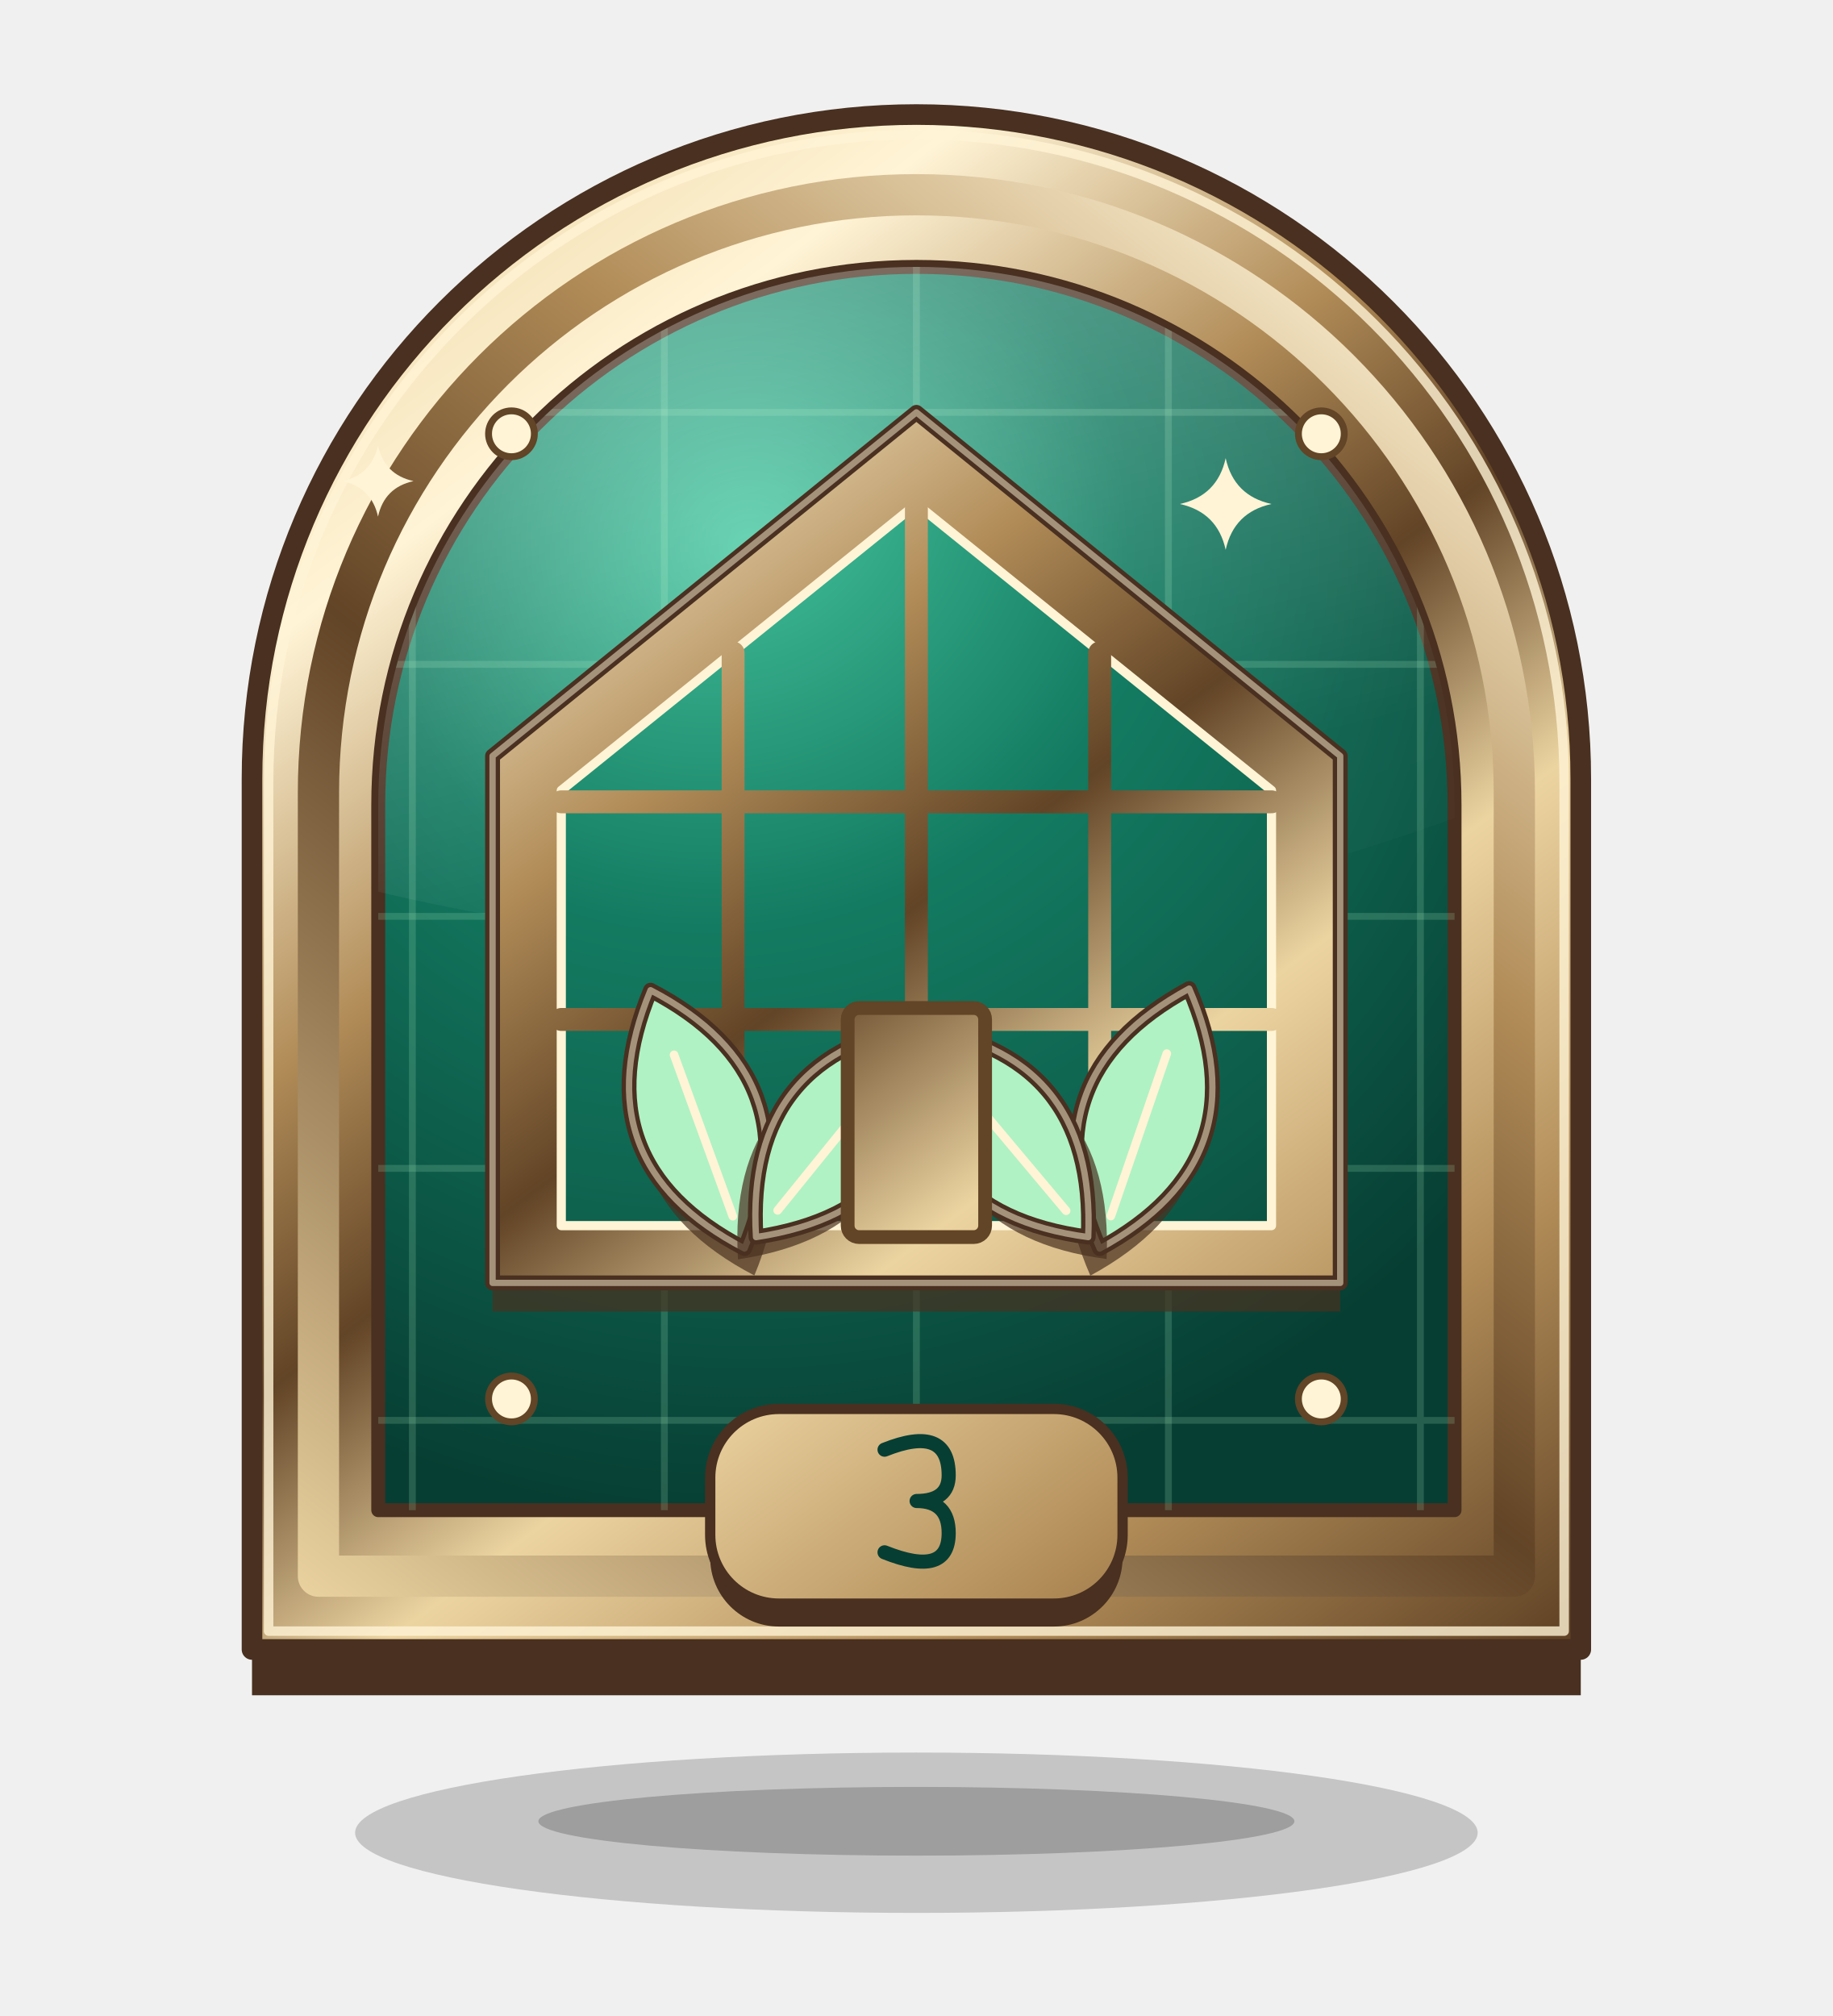
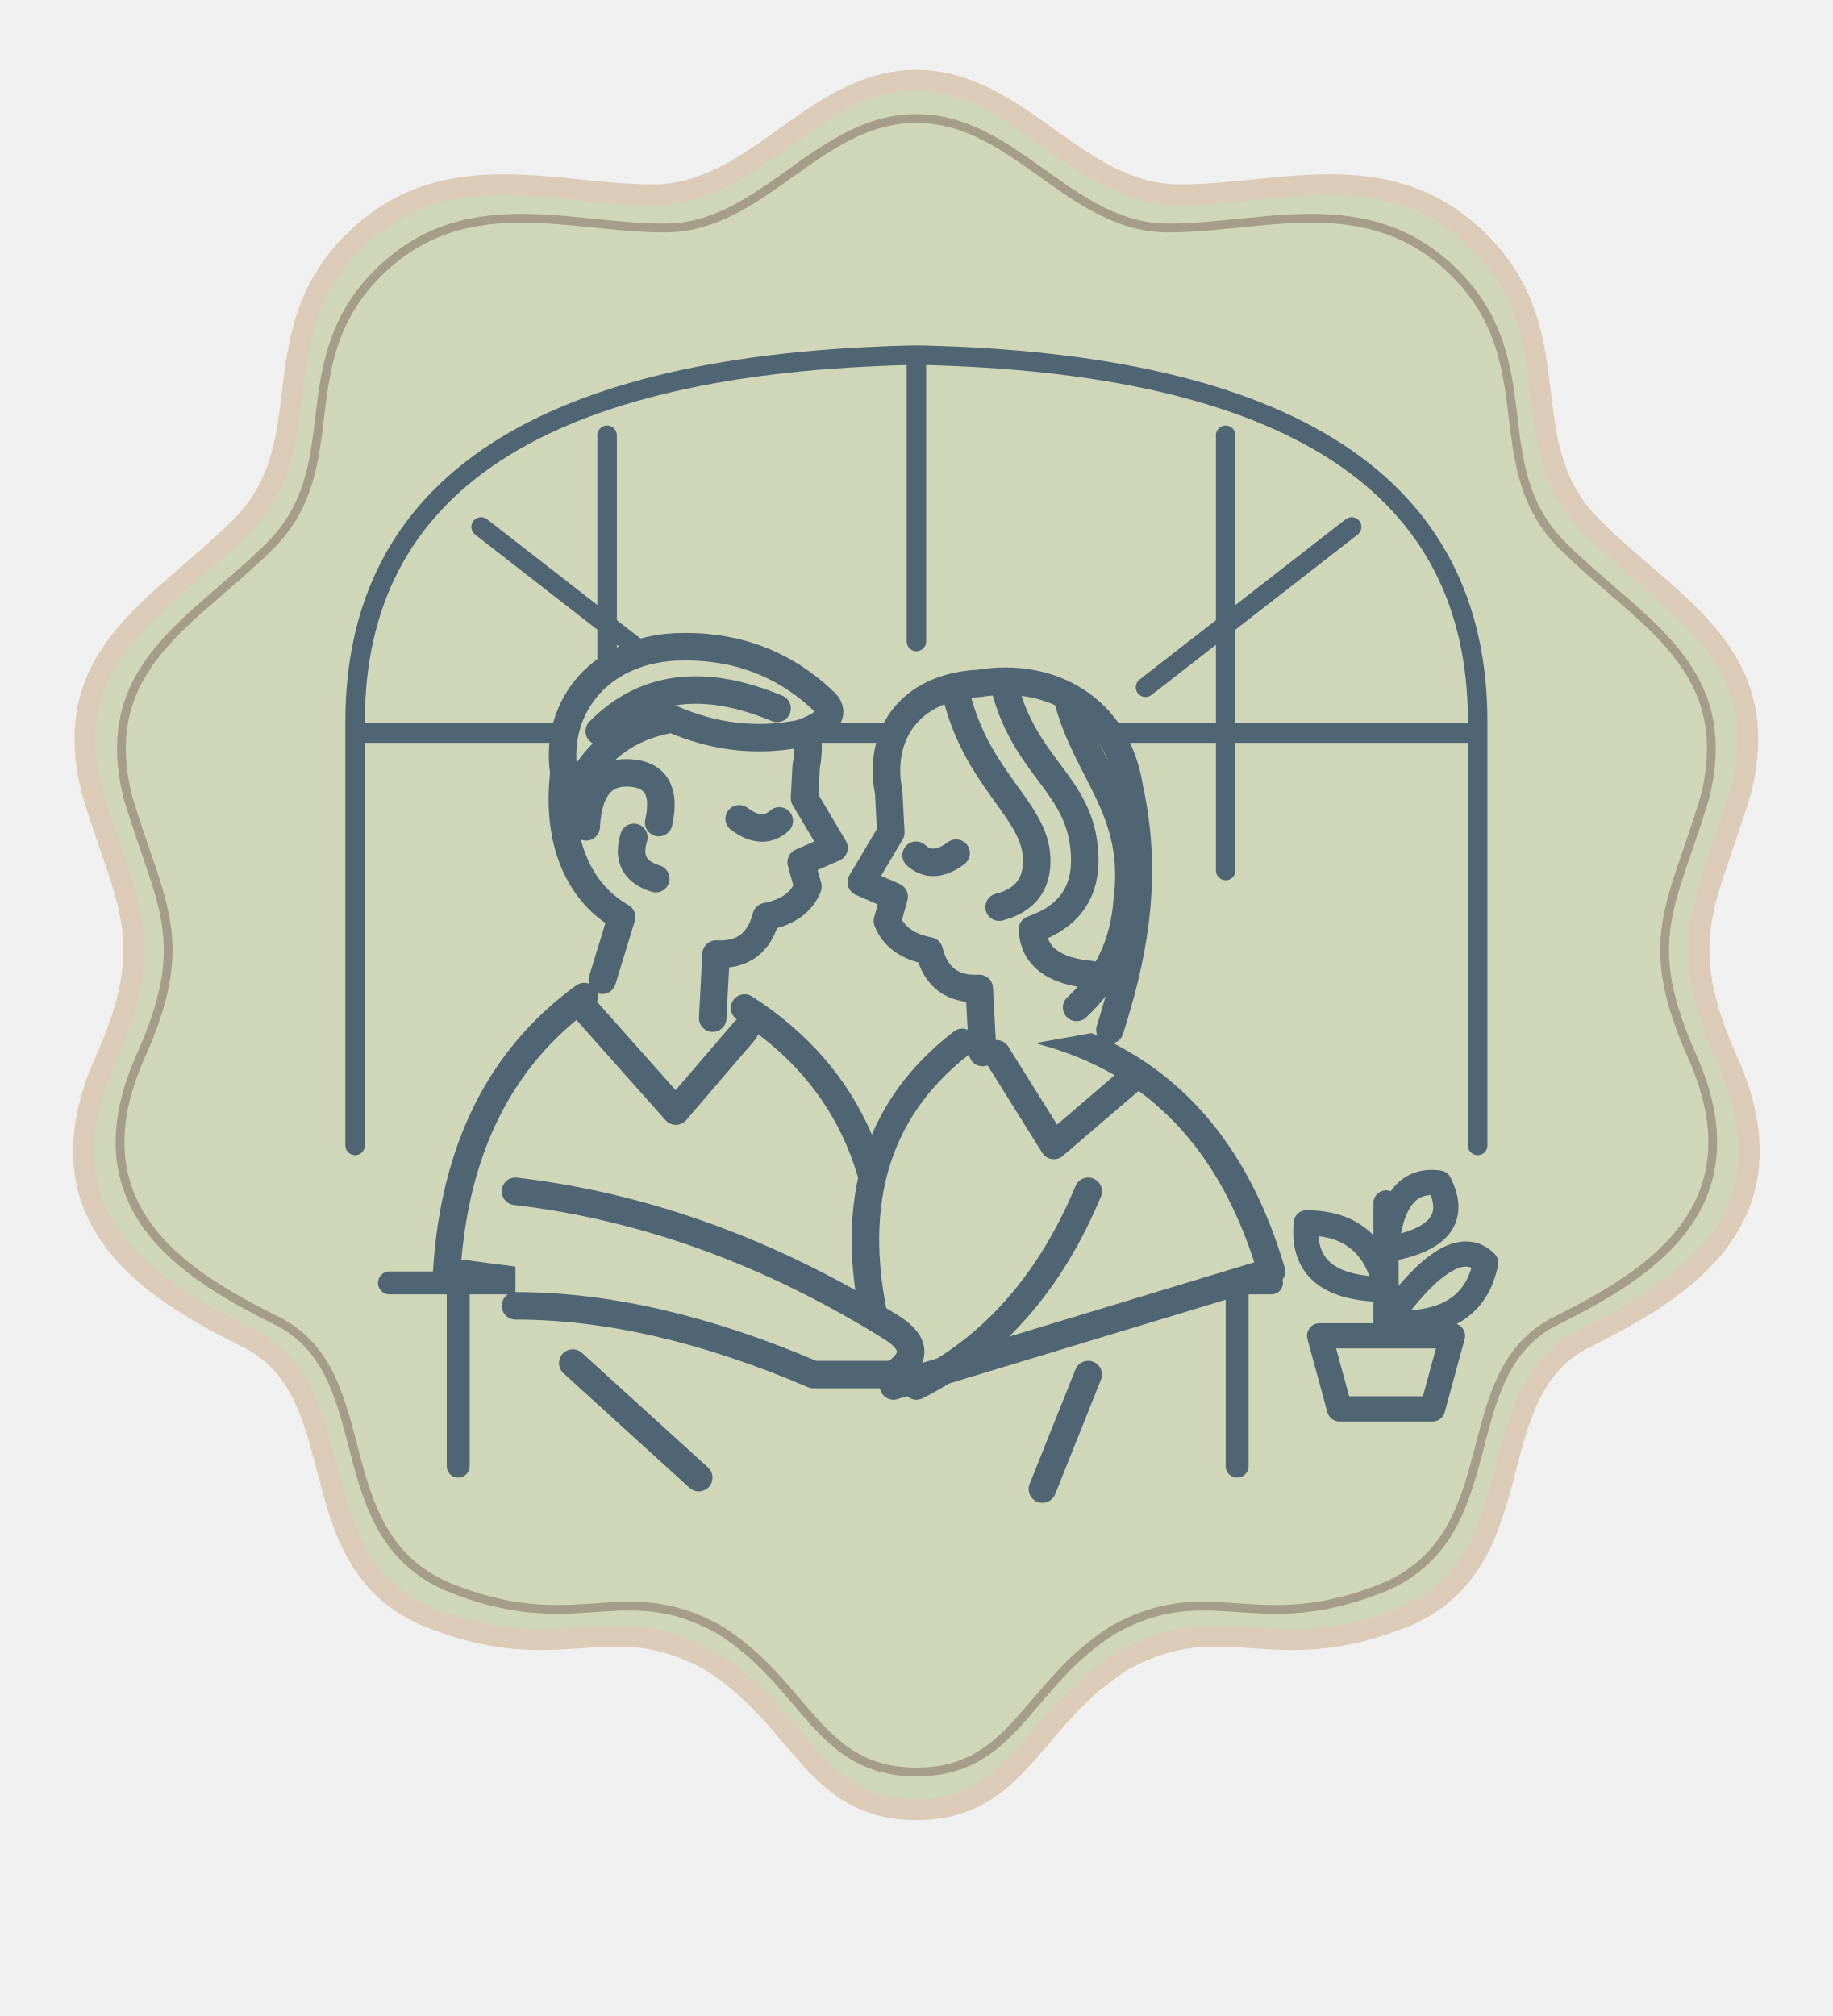
- <svg xmlns="http://www.w3.org/2000/svg" viewBox="0 0 160 176" aria-hidden="true" focusable="false" class="oa-badge-art" data-badge-art="duo-veranda-3" data-art-motif="glasshouse" data-locked="false">
+ <svg xmlns="http://www.w3.org/2000/svg" viewBox="0 0 160 176" aria-hidden="true" focusable="false" data-badge-art="duo-veranda-3" data-art-motif="together-under-the-glass-roof">
  <defs>
-     <linearGradient id="oba-asset-duo-veranda-3-e-metal" x1="25" y1="15" x2="126" y2="150" gradientUnits="userSpaceOnUse">
-       <stop stop-color="#ecd4a1" />
-       <stop offset=".19" stop-color="#fff4d6" />
-       <stop offset=".37" stop-color="#b18c58" />
-       <stop offset=".5" stop-color="#624426" />
-       <stop offset=".64" stop-color="#ecd4a1" />
-       <stop offset=".82" stop-color="#b18c58" />
-       <stop offset="1" stop-color="#624426" />
-     </linearGradient>
-     <linearGradient id="oba-asset-duo-veranda-3-e-bevel" x1="25" y1="151" x2="130" y2="18" gradientUnits="userSpaceOnUse">
-       <stop stop-color="#ecd4a1" />
-       <stop offset=".46" stop-color="#624426" />
-       <stop offset=".7" stop-color="#b18c58" />
-       <stop offset="1" stop-color="#fff4d6" />
-     </linearGradient>
-     <radialGradient id="oba-asset-duo-veranda-3-e-enamel" cx="62" cy="40" r="105" gradientUnits="userSpaceOnUse">
-       <stop stop-color="#4acaa3" />
-       <stop offset=".39" stop-color="#137b61" />
-       <stop offset="1" stop-color="#073e33" />
-     </radialGradient>
-     <linearGradient id="oba-asset-duo-veranda-3-e-accent" x1="49" y1="39" x2="112" y2="119" gradientUnits="userSpaceOnUse">
-       <stop stop-color="#b0f2c4" />
-       <stop offset=".34" stop-color="#ddc76d" />
-       <stop offset="1" stop-color="#137b61" />
-     </linearGradient>
-     <linearGradient id="oba-asset-duo-veranda-3-e-gloss" x1="60" y1="20" x2="83" y2="111" gradientUnits="userSpaceOnUse">
-       <stop stop-color="#ffffff" stop-opacity=".32" />
-       <stop offset=".6" stop-color="#ffffff" stop-opacity=".02" />
-       <stop offset="1" stop-color="#ffffff" stop-opacity="0" />
-     </linearGradient>
-     <clipPath id="oba-asset-duo-veranda-3-e-field">
-       <path d="M22 144V68A58 58 0 0 1 138 68V144Z" fill="#fff" transform="translate(80 80) scale(.81) translate(-80 -80)" />
+     <clipPath id="oba-asset-duo-veranda-3-e-scene">
+       <path d="M80 7 C89 7 94 17 103 17 C112 17 122 13 130 22 C137 30 132 39 139 46 C146 53 155 57 152 69 C149 79 146 82 151 93 C157 107 146 113 138 117 C129 122 134 136 123 141 C111 146 107 140 98 145 C90 150 89 158 80 158 C71 158 70 150 62 145 C53 140 49 146 37 141 C26 136 31 122 22 117 C14 113 3 107 9 93 C14 82 11 79 8 69 C5 57 14 53 21 46 C28 39 23 30 30 22 C38 13 48 17 57 17 C66 17 71 7 80 7Z" transform="translate(80 83) scale(.92) translate(-80 -83)" />
    </clipPath>
  </defs>
-   <ellipse cx="80" cy="160" rx="49" ry="7" fill="#000" opacity=".18" />
-   <ellipse cx="80" cy="159" rx="33" ry="3" fill="#000" opacity=".2" />
-   <path d="M22 144V68A58 58 0 0 1 138 68V144Z" fill="#493020" transform="translate(0 4)" />
-   <path d="M22 144V68A58 58 0 0 1 138 68V144Z" fill="url(#oba-asset-duo-veranda-3-e-metal)" stroke="#493020" stroke-width="1.8" stroke-linejoin="round" stroke-linecap="round" />
-   <path d="M22 144V68A58 58 0 0 1 138 68V144Z" fill="none" stroke="#fff4d6" stroke-width="0.85" stroke-linejoin="round" stroke-linecap="round" transform="translate(80 80) scale(.975) translate(-80 -80)" opacity=".8" />
-   <path d="M22 144V68A58 58 0 0 1 138 68V144Z" fill="none" stroke="url(#oba-asset-duo-veranda-3-e-bevel)" stroke-width="4" stroke-linejoin="round" stroke-linecap="round" transform="translate(80 80) scale(.9) translate(-80 -80)" />
-   <path d="M22 144V68A58 58 0 0 1 138 68V144Z" fill="url(#oba-asset-duo-veranda-3-e-enamel)" stroke="#493020" stroke-width="1.5" stroke-linejoin="round" stroke-linecap="round" transform="translate(80 80) scale(.81) translate(-80 -80)" />
-   <g clip-path="url(#oba-asset-duo-veranda-3-e-field)">
-     <path d="M36 23V138M23 36H138" fill="none" stroke="#b0f2c4" stroke-width="0.6" stroke-linejoin="round" stroke-linecap="round" opacity=".18" />
-     <path d="M58 23V138M23 58H138" fill="none" stroke="#b0f2c4" stroke-width="0.6" stroke-linejoin="round" stroke-linecap="round" opacity=".18" />
-     <path d="M80 23V138M23 80H138" fill="none" stroke="#b0f2c4" stroke-width="0.6" stroke-linejoin="round" stroke-linecap="round" opacity=".18" />
-     <path d="M102 23V138M23 102H138" fill="none" stroke="#b0f2c4" stroke-width="0.6" stroke-linejoin="round" stroke-linecap="round" opacity=".18" />
-     <path d="M124 23V138M23 124H138" fill="none" stroke="#b0f2c4" stroke-width="0.6" stroke-linejoin="round" stroke-linecap="round" opacity=".18" />
-     <path d="M14 18H147V63Q78 96 14 72Z" fill="url(#oba-asset-duo-veranda-3-e-gloss)" />
-   </g>
-   <circle cx="44.65" cy="122.13" r="2" fill="#fff4d6" stroke="#624426" stroke-width="0.6" />
-   <circle cx="44.65" cy="37.87" r="2" fill="#fff4d6" stroke="#624426" stroke-width="0.6" />
-   <circle cx="115.35" cy="37.87" r="2" fill="#fff4d6" stroke="#624426" stroke-width="0.6" />
-   <circle cx="115.35" cy="122.13" r="2" fill="#fff4d6" stroke="#624426" stroke-width="0.6" />
-   <path d="M43 112V66L80 36L117 66V112Z" fill="#493020" transform="translate(0 2.5)" opacity=".7" />
-   <path d="M43 112V66L80 36L117 66V112Z" fill="url(#oba-asset-duo-veranda-3-e-metal)" stroke="#493020" stroke-width="1.3" stroke-linejoin="round" stroke-linecap="round" />
-   <path d="M43 112V66L80 36L117 66V112Z" fill="none" stroke="#fff4d6" stroke-width="0.55" stroke-linejoin="round" stroke-linecap="round" opacity=".5" />
-   <path d="M49 107V69L80 44L111 69V107Z" fill="url(#oba-asset-duo-veranda-3-e-enamel)" stroke="#fff4d6" stroke-width="0.8" stroke-linejoin="round" stroke-linecap="round" />
-   <path d="M80 44V108M49 70H111M64 57V108M96 57V108M49 89H111" fill="none" stroke="url(#oba-asset-duo-veranda-3-e-metal)" stroke-width="2" stroke-linejoin="round" stroke-linecap="round" />
-   <g transform="translate(65 109) rotate(-20)">
-     <path d="M0 0Q-11-12 0-24Q11-12 0 0Z" fill="#493020" transform="translate(0 2.5)" opacity=".7" />
-     <path d="M0 0Q-11-12 0-24Q11-12 0 0Z" fill="url(#oba-asset-duo-veranda-3-e-accent)" stroke="#493020" stroke-width="1.3" stroke-linejoin="round" stroke-linecap="round" />
-     <path d="M0 0Q-11-12 0-24Q11-12 0 0Z" fill="none" stroke="#fff4d6" stroke-width="0.55" stroke-linejoin="round" stroke-linecap="round" opacity=".5" />
-     <path d="M0-3V-18" fill="none" stroke="#fff4d6" stroke-width="0.75" stroke-linejoin="round" stroke-linecap="round" />
-   </g>
-   <g transform="translate(66 108) rotate(39)">
-     <path d="M0 0Q-11-12 0-24Q11-12 0 0Z" fill="#493020" transform="translate(0 2.5)" opacity=".7" />
-     <path d="M0 0Q-11-12 0-24Q11-12 0 0Z" fill="url(#oba-asset-duo-veranda-3-e-accent)" stroke="#493020" stroke-width="1.3" stroke-linejoin="round" stroke-linecap="round" />
-     <path d="M0 0Q-11-12 0-24Q11-12 0 0Z" fill="none" stroke="#fff4d6" stroke-width="0.55" stroke-linejoin="round" stroke-linecap="round" opacity=".5" />
-     <path d="M0-3V-18" fill="none" stroke="#fff4d6" stroke-width="0.75" stroke-linejoin="round" stroke-linecap="round" />
-   </g>
-   <g transform="translate(96 109) rotate(19)">
-     <path d="M0 0Q-11-12 0-24Q11-12 0 0Z" fill="#493020" transform="translate(0 2.5)" opacity=".7" />
-     <path d="M0 0Q-11-12 0-24Q11-12 0 0Z" fill="url(#oba-asset-duo-veranda-3-e-accent)" stroke="#493020" stroke-width="1.3" stroke-linejoin="round" stroke-linecap="round" />
-     <path d="M0 0Q-11-12 0-24Q11-12 0 0Z" fill="none" stroke="#fff4d6" stroke-width="0.55" stroke-linejoin="round" stroke-linecap="round" opacity=".5" />
-     <path d="M0-3V-18" fill="none" stroke="#fff4d6" stroke-width="0.75" stroke-linejoin="round" stroke-linecap="round" />
-   </g>
-   <g transform="translate(95 108) rotate(-40)">
-     <path d="M0 0Q-11-12 0-24Q11-12 0 0Z" fill="#493020" transform="translate(0 2.5)" opacity=".7" />
-     <path d="M0 0Q-11-12 0-24Q11-12 0 0Z" fill="url(#oba-asset-duo-veranda-3-e-accent)" stroke="#493020" stroke-width="1.3" stroke-linejoin="round" stroke-linecap="round" />
-     <path d="M0 0Q-11-12 0-24Q11-12 0 0Z" fill="none" stroke="#fff4d6" stroke-width="0.55" stroke-linejoin="round" stroke-linecap="round" opacity=".5" />
-     <path d="M0-3V-18" fill="none" stroke="#fff4d6" stroke-width="0.75" stroke-linejoin="round" stroke-linecap="round" />
-   </g>
-   <rect x="74" y="88" width="12" height="20" rx="1" fill="url(#oba-asset-duo-veranda-3-e-metal)" stroke="#624426" stroke-width="1.2" />
-   <path d="M107 40Q107.72 43.28 111 44Q107.72 44.72 107 48Q106.28 44.72 103 44Q106.28 43.28 107 40Z" fill="#fff4d6" />
-   <rect x="62" y="125" width="36" height="17" rx="6" fill="#493020" />
-   <rect x="62" y="123" width="36" height="17" rx="6" fill="url(#oba-asset-duo-veranda-3-e-metal)" stroke="#493020" stroke-width="0.9" />
-   <g transform="translate(77.22 126) scale(0.56)">
-     <g transform="translate(0 0)">
-       <path d="M0 1Q10-3 10 5Q10 9 5 9Q10 9 10 14Q10 21 0 17" fill="none" stroke="#073e33" stroke-width="2.2" stroke-linejoin="round" stroke-linecap="round" />
+   <path d="M80 7 C89 7 94 17 103 17 C112 17 122 13 130 22 C137 30 132 39 139 46 C146 53 155 57 152 69 C149 79 146 82 151 93 C157 107 146 113 138 117 C129 122 134 136 123 141 C111 146 107 140 98 145 C90 150 89 158 80 158 C71 158 70 150 62 145 C53 140 49 146 37 141 C26 136 31 122 22 117 C14 113 3 107 9 93 C14 82 11 79 8 69 C5 57 14 53 21 46 C28 39 23 30 30 22 C38 13 48 17 57 17 C66 17 71 7 80 7Z" fill="#D0D6B8" stroke="#DCCCB7" stroke-width="1.8" />
+   <path d="M80 7 C89 7 94 17 103 17 C112 17 122 13 130 22 C137 30 132 39 139 46 C146 53 155 57 152 69 C149 79 146 82 151 93 C157 107 146 113 138 117 C129 122 134 136 123 141 C111 146 107 140 98 145 C90 150 89 158 80 158 C71 158 70 150 62 145 C53 140 49 146 37 141 C26 136 31 122 22 117 C14 113 3 107 9 93 C14 82 11 79 8 69 C5 57 14 53 21 46 C28 39 23 30 30 22 C38 13 48 17 57 17 C66 17 71 7 80 7Z" transform="translate(80 83) scale(.956) translate(-80 -83)" fill="none" stroke="#A59C89" stroke-width=".8" />
+   <g clip-path="url(#oba-asset-duo-veranda-3-e-scene)" fill="none" stroke="#4F6573" stroke-width="2.4" stroke-linecap="round" stroke-linejoin="round">
+     <path d="M31 100 L31 63 Q31 32 80 31 Q129 32 129 63 L129 100 M32 64 L128 64 M80 32 L80 56 M53 38 L53 72 M107 38 L107 76 M42 46 L60 60 M118 46 L100 60" stroke-width="1.7" />
+     <path d="M34 112 L111 112 M40 113 L40 128 M108 113 L108 128" stroke-width="2" />
+     <path d="M51 87 Q40 95 39 111 L77 116 Q79 97 65 88" fill="#D0D6B8" />
+     <path d="M91 90 Q106 94 111 111 L78 121 Q71 101 84 91" fill="#D0D6B8" />
+     <g transform="translate(61 72) rotate(3) scale(0.7 0.7)" stroke-width="3.429">
+       <path d="M-11 20 L-9 12 C-15 9-18 2-17-7 C-17-16-10-22 0-21 C9-21 14-15 13-8 L13-4 L17 2 L13 4 L14 7 Q13 10 9 11 Q8 16 3 16 L3 24" fill="#D0D6B8" />
+       <path d="M-17-5 C-19-13-14-21-4-22 Q7-23 15-16 Q17-14 12-12 Q4-10-4-13 Q-13-11-16-2" fill="#D0D6B8" />
+       <path d="M-13-11 Q-5-20 9-15 M-14 1 Q-14-6-9-6 Q-4-6-5 0 M-8 2 Q-9 6-5 7" />
+       <path d="M5-1 Q8 1 10-1" />
+     </g>
+     <g transform="translate(87 75) rotate(-3) scale(-0.7 0.7)" stroke-width="3.429">
+       <path d="M-13 22 C-16 14-19 4-17-8 C-16-18-8-23 1-22 C10-22 14-16 13-9 L13-4 L17 2 L13 4 L14 7 Q13 10 9 11 Q8 16 3 16 L3 24" fill="#D0D6B8" />
+       <path d="M-2-22 C-4-11-11-9-11 0 Q-11 7-4 9 Q-4 14-11 15 M4-21 C2-10-5-6-5 0 Q-5 5 0 6 M-10-19 C-12-10-18-5-16 6 Q-15 14-9 19" />
+       <path d="M5-1 Q8 1 10-1" />
+     </g>
+     <path d="M51 88 L59 97 L65 90 M87 92 L92 100 L99 94" />
+     <path d="M45 104 Q62 106 78 116 Q81 118 78 120 L71 120 Q57 114 45 114" fill="#D0D6B8" />
+     <path d="M95 104 Q90 116 80 121 M50 119 L61 129 M95 120 L91 130" />
+     <g transform="translate(121 123) scale(0.58)" stroke-width="3.793">
+       <path d="M0-10 L0-31 M0-18 Q-13-18-12-28 Q-2-28 0-18 M0-24 Q1-35 8-34 Q12-26 0-24 M0-13 Q10-27 15-22 Q13-12 0-13" fill="#D0D6B8" />
+       <path d="M-10-11 L10-11 L7 0 L-7 0Z" fill="#D0D6B8" />
    </g>
  </g>
-   <path d="M33 38.9Q33.558 41.442 36.1 42Q33.558 42.558 33 45.1Q32.442 42.558 29.9 42Q32.442 41.442 33 38.9Z" fill="#fff4d6" />
</svg>
